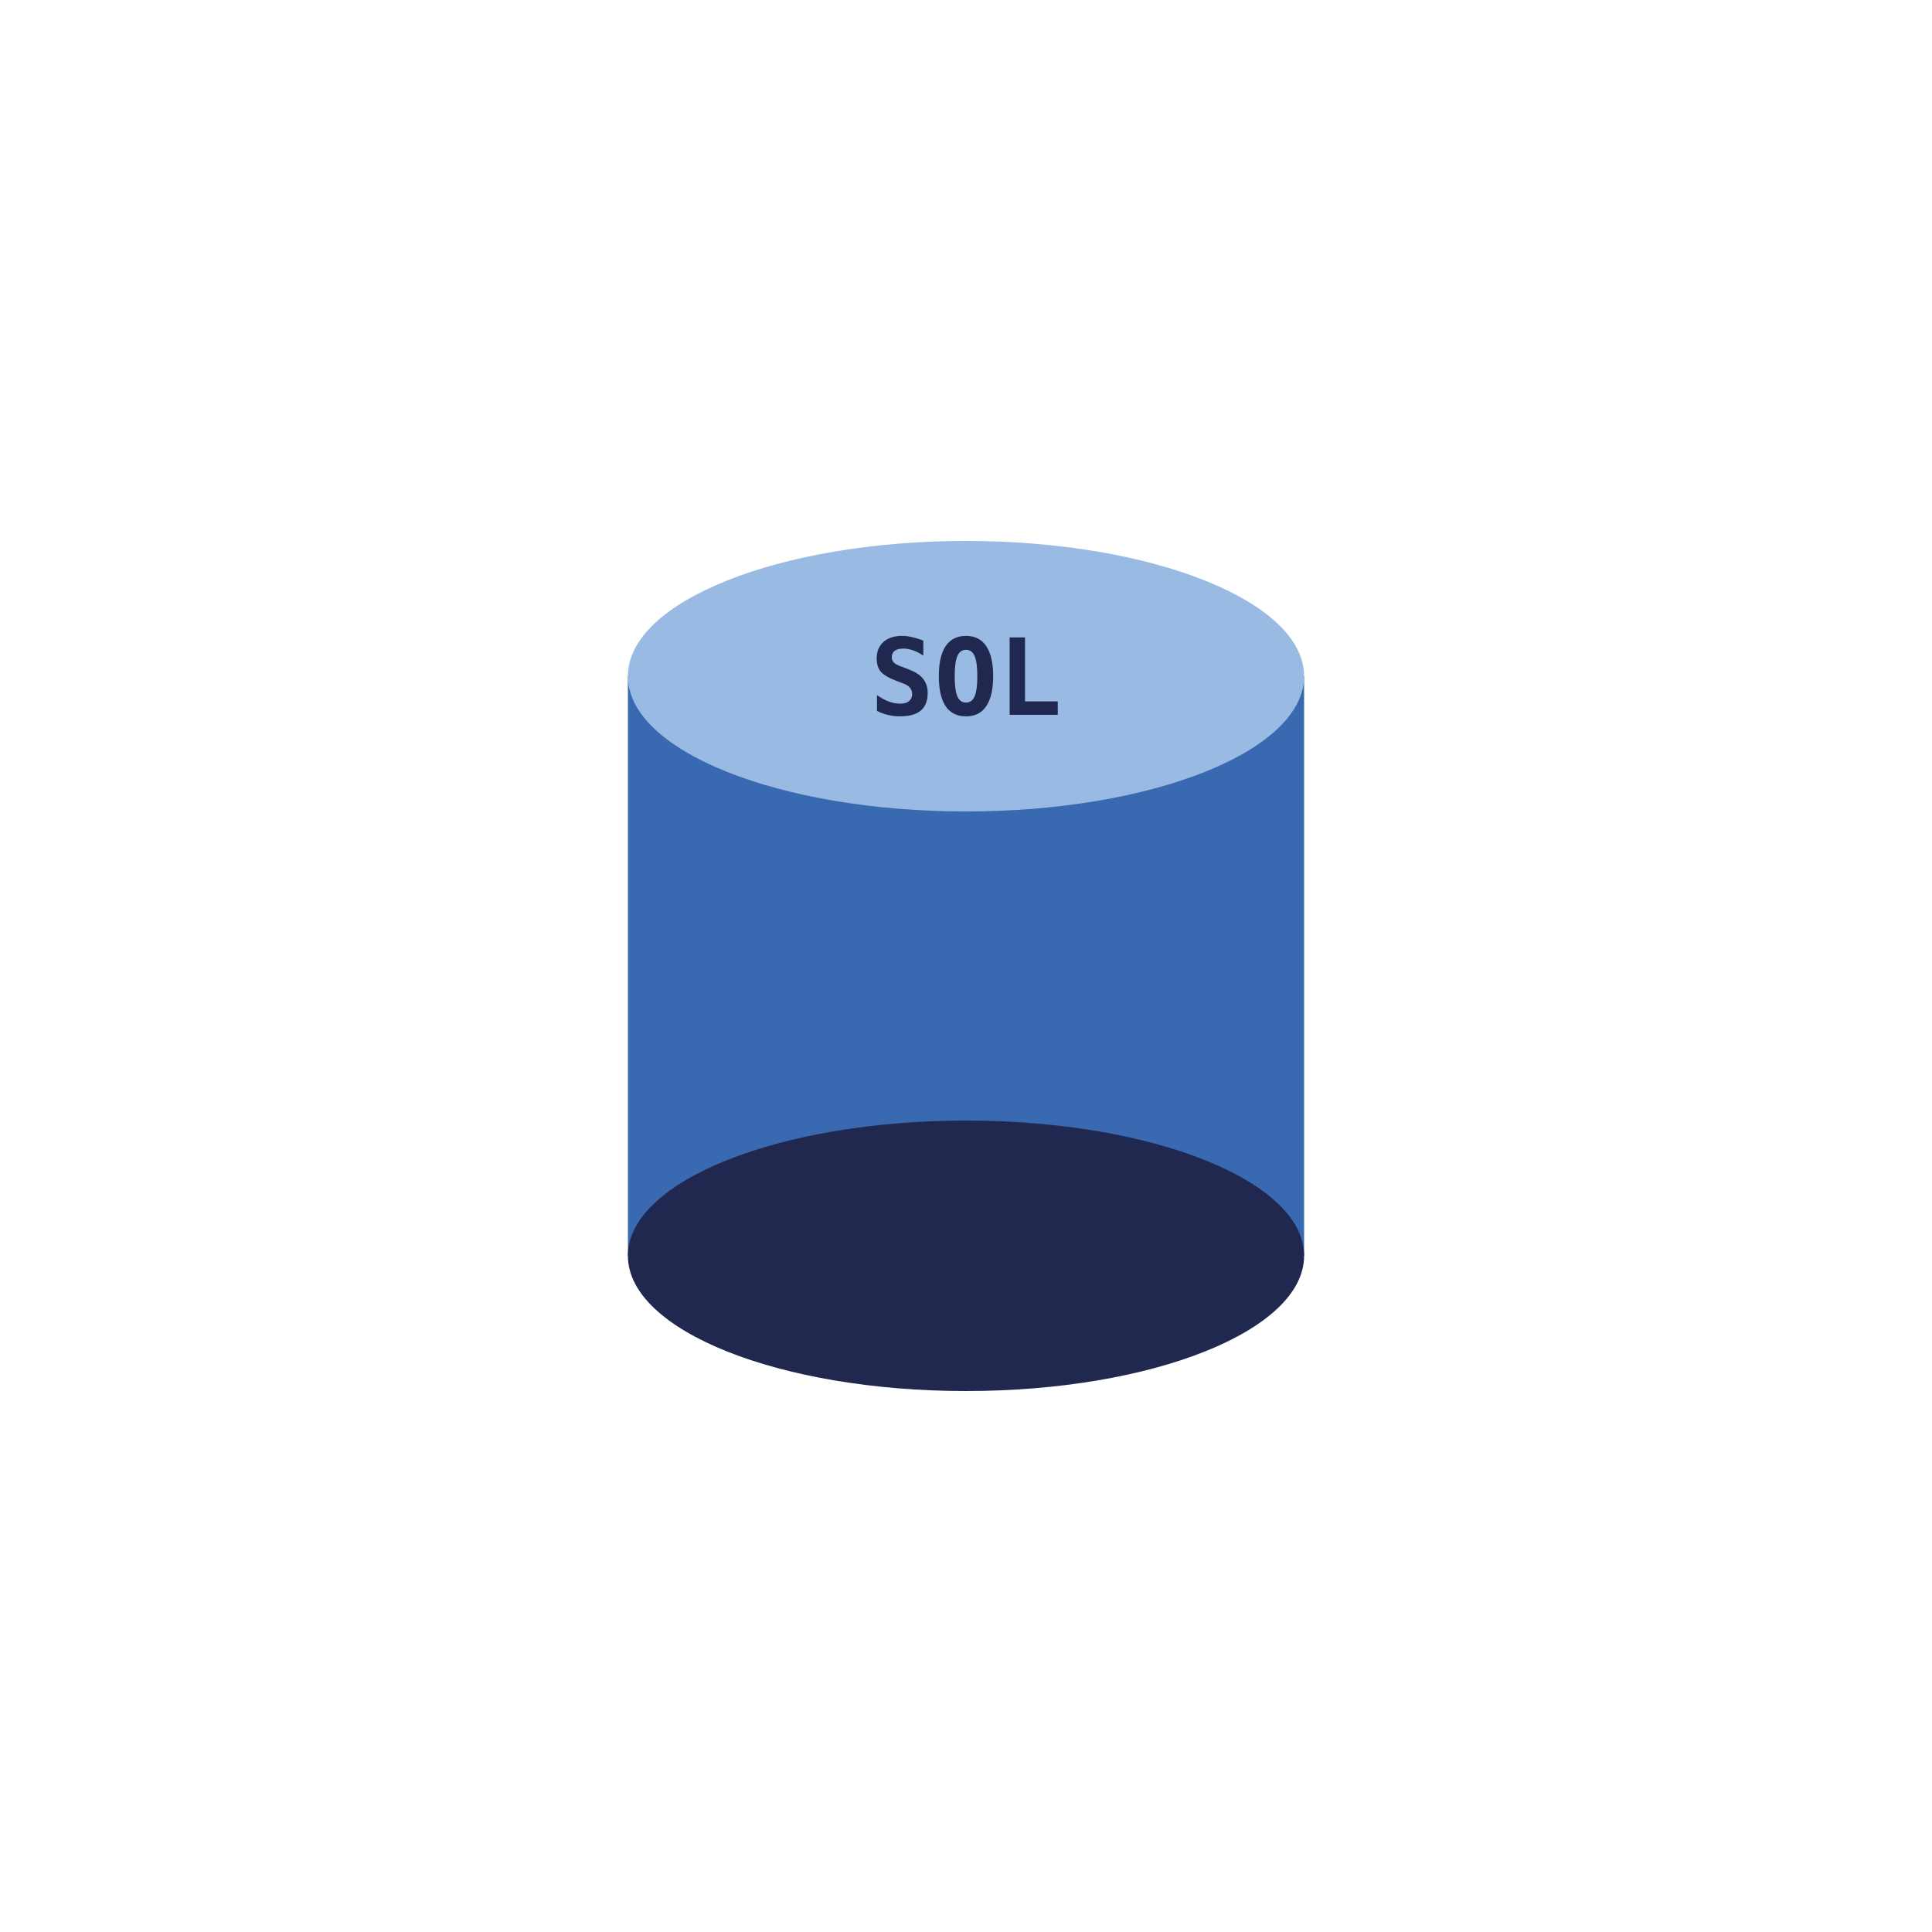
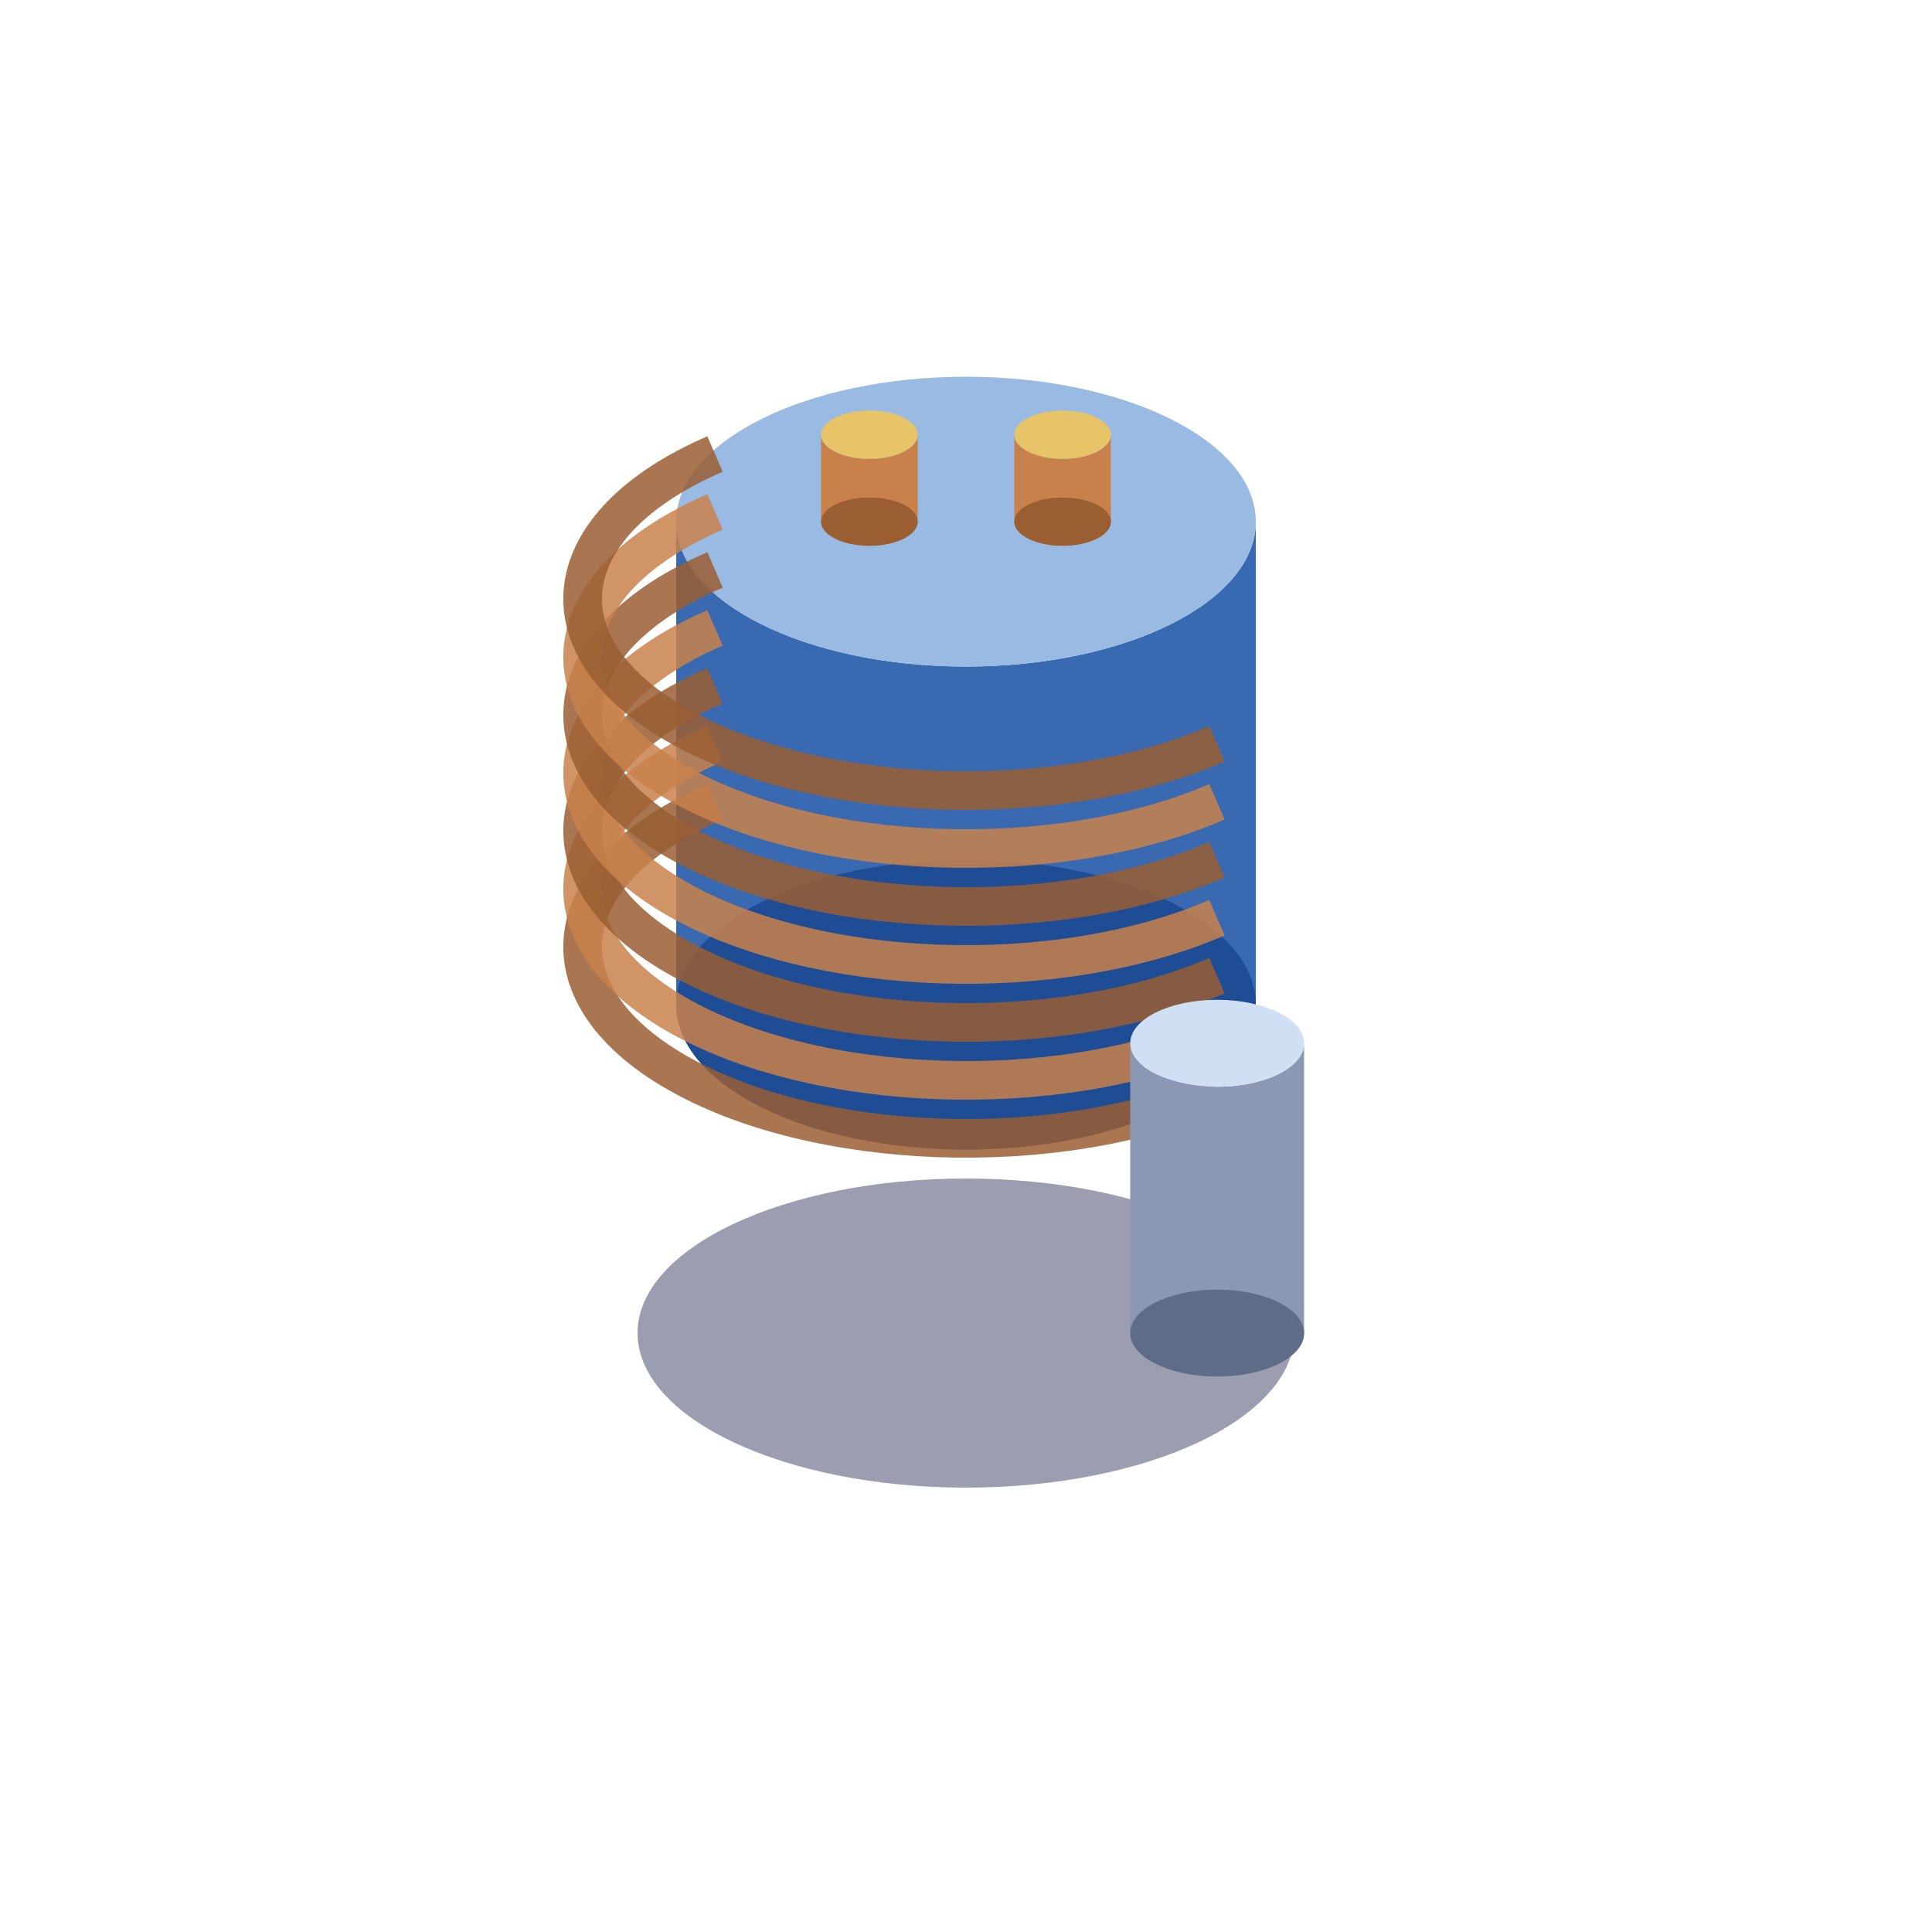
<svg xmlns="http://www.w3.org/2000/svg" viewBox="0 0 200 200">
-   <rect x="65" y="70" width="70" height="60" fill="#3869B1" />
-   <ellipse cx="100" cy="130" rx="35" ry="14" fill="#21284F" />
-   <ellipse cx="100" cy="70" rx="35" ry="14" fill="#98BAE3" />
-   <text x="100" y="74" font-family="Roboto Mono, monospace" font-size="11" font-weight="700" fill="#21284F" text-anchor="middle">SOL</text>
+   <ellipse cx="100" cy="138" rx="34" ry="16" fill="#21284F" opacity="0.45" />
+   <path d="M 70 54 L 70 104 A 30 15 0 0 0 130 104 L 130 54 A 30 15 0 0 1 70 54 Z" fill="#3869B1" />
+   <ellipse cx="100" cy="104" rx="30" ry="15" fill="#1E4D96" />
+   <ellipse cx="100" cy="54" rx="30" ry="15" fill="#98BAE3" />
+   <path d="M 74.02 83 A 30 15 0 0 0 125.98 113" fill="none" stroke="#9A5E32" stroke-width="4" opacity="0.85" />
+   <path d="M 74.02 77 A 30 15 0 0 0 125.98 107" fill="none" stroke="#C9814B" stroke-width="4" opacity="0.85" />
+   <path d="M 74.02 71 A 30 15 0 0 0 125.98 101" fill="none" stroke="#9A5E32" stroke-width="4" opacity="0.85" />
+   <path d="M 74.02 65 A 30 15 0 0 0 125.98 95" fill="none" stroke="#C9814B" stroke-width="4" opacity="0.85" />
+   <path d="M 74.02 59 A 30 15 0 0 0 125.98 89" fill="none" stroke="#9A5E32" stroke-width="4" opacity="0.85" />
+   <path d="M 74.02 53 A 30 15 0 0 0 125.98 83" fill="none" stroke="#C9814B" stroke-width="4" opacity="0.85" />
+   <path d="M 74.02 47 A 30 15 0 0 0 125.98 77" fill="none" stroke="#9A5E32" stroke-width="4" opacity="0.85" />
+   <path d="M 117 108 L 117 138 A 9 4.5 0 0 0 135 138 L 135 108 A 9 4.5 0 0 1 117 108 Z" fill="#8A98B4" />
+   <ellipse cx="126" cy="138" rx="9" ry="4.5" fill="#5E6C88" />
+   <ellipse cx="126" cy="108" rx="9" ry="4.5" fill="#CFE0F4" />
+   <g transform="translate(100 54)">
+     <path d="M -15 -9 L -15 0 A 5 2.5 0 0 0 -5 0 L -5 -9 A 5 2.5 0 0 1 -15 -9 Z" fill="#C9814B" />
+     <ellipse cx="-10" cy="0" rx="5" ry="2.5" fill="#9A5E32" />
+     <ellipse cx="-10" cy="-9" rx="5" ry="2.5" fill="#E8C468" />
+     <path d="M 5 -9 L 5 0 A 5 2.5 0 0 0 15 0 L 15 -9 A 5 2.5 0 0 1 5 -9 Z" fill="#C9814B" />
+     <ellipse cx="10" cy="0" rx="5" ry="2.5" fill="#9A5E32" />
+     <ellipse cx="10" cy="-9" rx="5" ry="2.5" fill="#E8C468" />
+   </g>
</svg>
